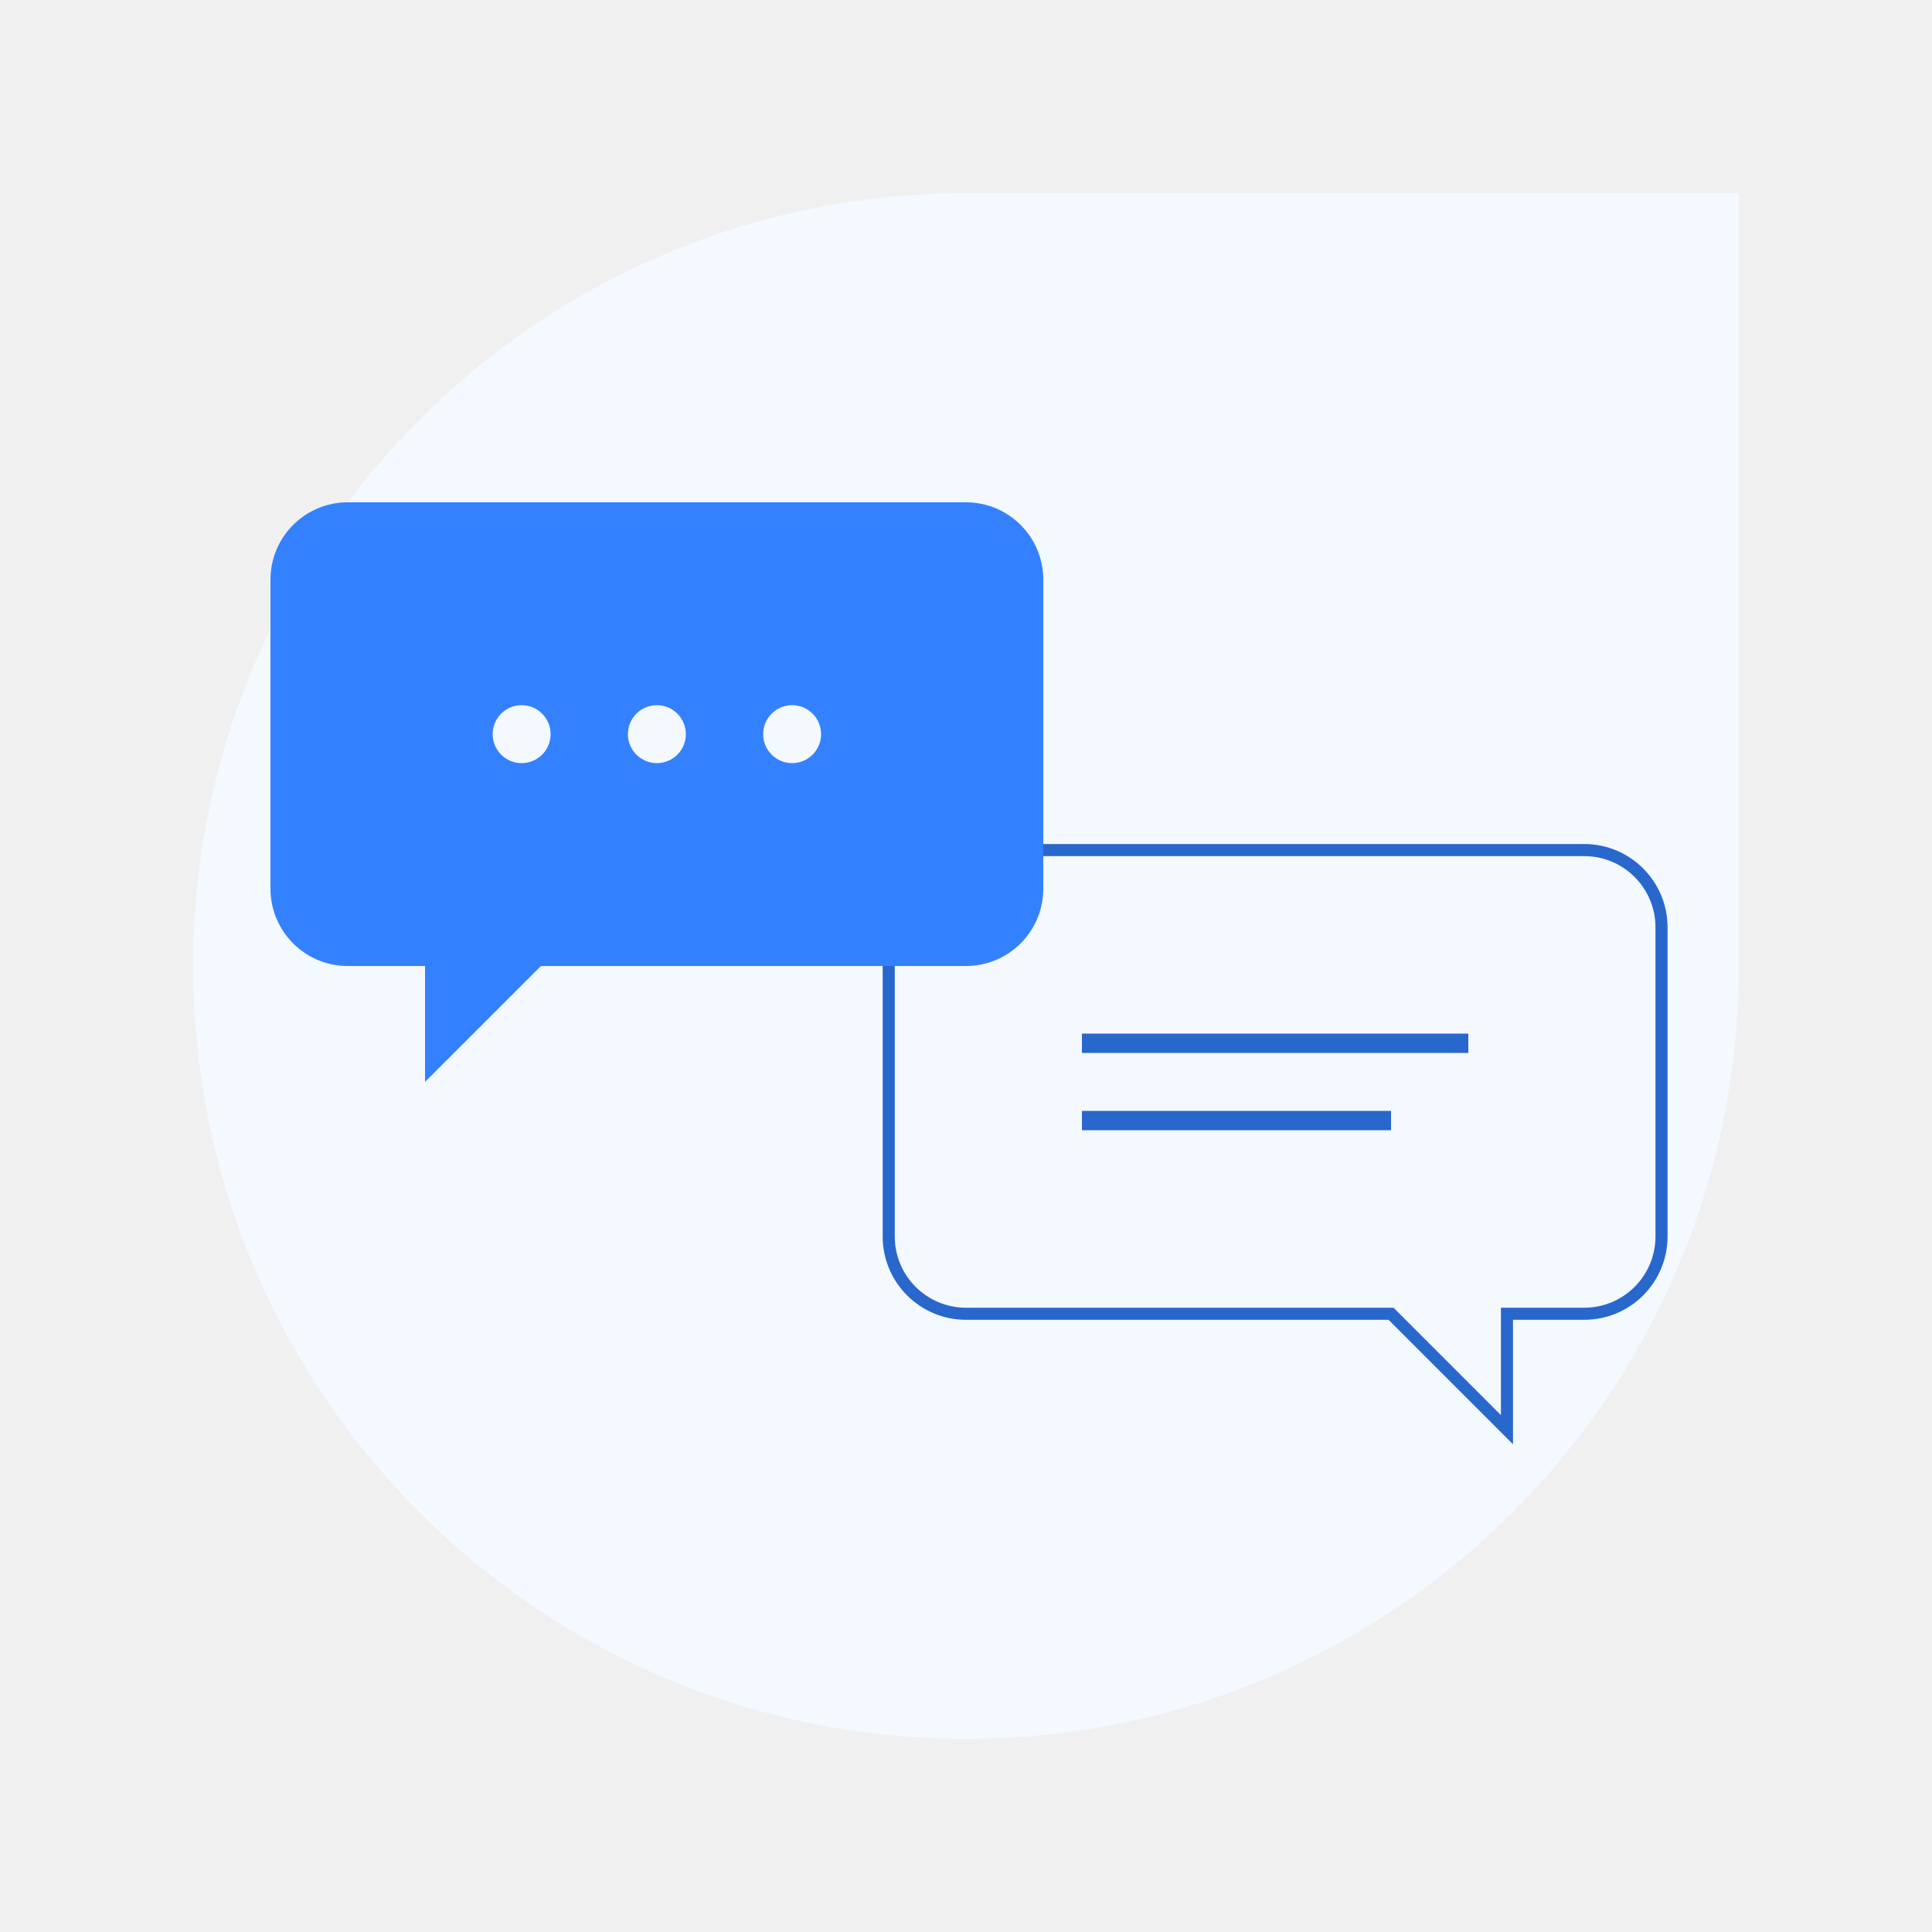
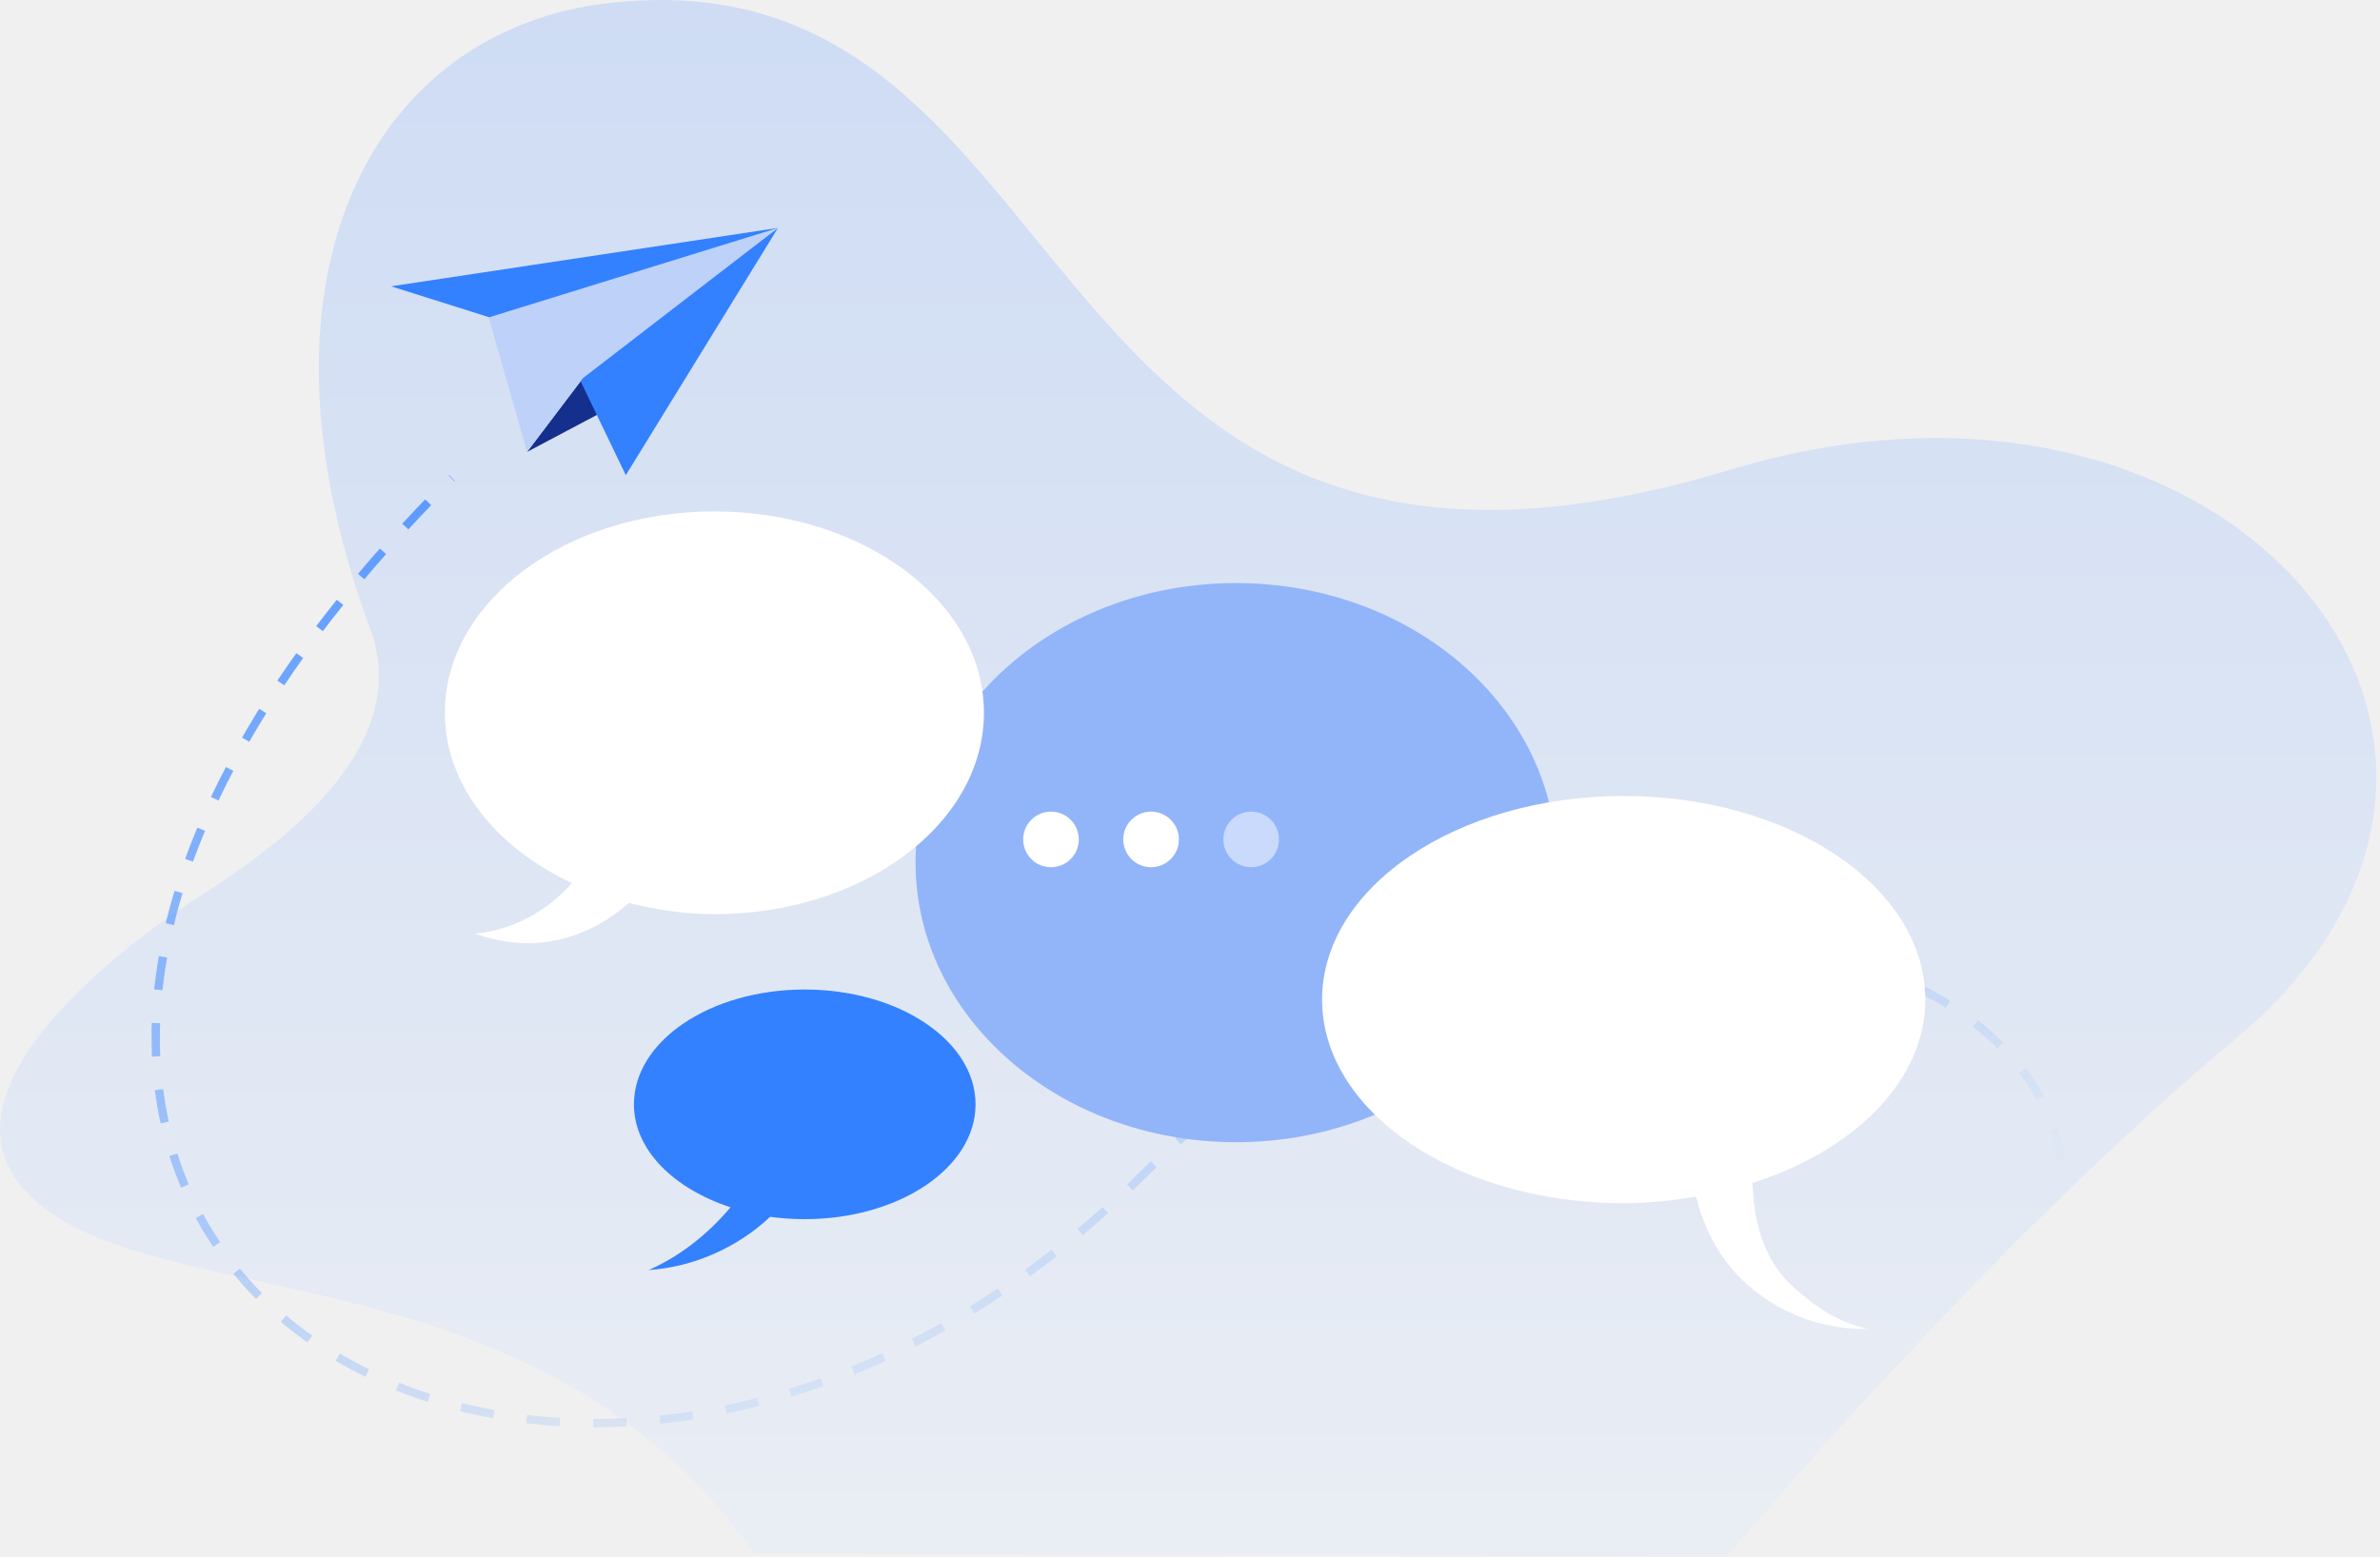
- <svg xmlns="http://www.w3.org/2000/svg" width="200" height="200" fill="none">
-   <path d="M20 100c0-44.183 35.817-80 80-80h80v80c0 44.183-35.817 80-80 80s-80-35.817-80-80Z" fill="#F4F8FF" />
-   <path d="M156 136h-.625v-.625H156V136Zm0 12h.625v1.509l-1.067-1.067L156 148Zm-12-12v-.625h.259l.183.183L144 136Zm27.375-40A7.375 7.375 0 0 0 164 88.625v-1.25A8.625 8.625 0 0 1 172.625 96h-1.25Zm0 32V96h1.25v32h-1.25ZM164 135.375a7.375 7.375 0 0 0 7.375-7.375h1.25a8.626 8.626 0 0 1-8.625 8.625v-1.25Zm-8 0h8v1.25h-8v-1.25Zm.625.625v12h-1.25v-12h1.25Zm-1.067 12.442-12-12 .884-.884 12 12-.884.884ZM100 135.375h44v1.25h-44v-1.25ZM92.625 128a7.375 7.375 0 0 0 7.375 7.375v1.25A8.625 8.625 0 0 1 91.375 128h1.25Zm0-32v32h-1.25V96h1.25ZM100 88.625A7.375 7.375 0 0 0 92.625 96h-1.25A8.625 8.625 0 0 1 100 87.375v1.25Zm64 0h-64v-1.25h64v1.25Z" fill="#2867CC" />
-   <path fill-rule="evenodd" clip-rule="evenodd" d="M152 107h-40v2h40v-2Zm-8 8h-32v2h32v-2Z" fill="#2867CC" />
-   <path fill-rule="evenodd" clip-rule="evenodd" d="M28 60a8 8 0 0 1 8-8h64a8 8 0 0 1 8 8v32a8 8 0 0 1-8 8H56l-12 12v-12h-8a8 8 0 0 1-8-8V60Zm26 19a3 3 0 1 0 0-6 3 3 0 0 0 0 6Zm14 0a3 3 0 1 0 0-6 3 3 0 0 0 0 6Zm17-3a3 3 0 1 1-6 0 3 3 0 0 1 6 0Z" fill="#3381FF" />
+ <svg xmlns="http://www.w3.org/2000/svg" width="214" height="140" fill="none">
+   <path opacity=".25" d="M18.053 80.55c6.866-4.373 19.22-13.215 15.238-23.982C21.497 24.691 33.578 2.673 54.778.27c44.165-5 36.059 61.558 100.803 41.98 45.266-13.691 76.839 24.972 45.436 51.184-22.6 18.863-45.754 46.567-45.754 46.567l-87.46-.316c-17.813-25.386-48.663-22.213-61.81-29.709-16.431-9.365 5.43-25.205 12.058-29.425" fill="url(#a)" />
+   <path d="m52.416 34.008-5.027 6.64 6.658-3.528-1.63-3.112Z" fill="#152F8C" />
+   <path d="M69.95 20.5 51.992 33.847l4.279 8.89 13.68-22.235Z" fill="#3381FF" />
+   <path d="M69.951 20.5 43.71 27.76l3.68 12.89 5.027-6.641 17.535-13.507Z" fill="#BED1F9" />
+   <path d="m69.951 20.5-34.784 5.253 8.82 2.782L69.952 20.5Z" fill="#3381FF" />
+   <path d="M176 125.643c34-34-30.802-62.387-72.952-20.256C50.36 158.052-27.456 111.059 40.633 43" stroke="url(#b)" stroke-width=".75" stroke-dasharray="3 3" />
+   <path d="M111.137 102.732c15.913 0 28.813-11.257 28.813-25.144 0-13.887-12.9-25.144-28.813-25.144-15.913 0-28.814 11.257-28.814 25.144 0 13.887 12.9 25.144 28.814 25.144Z" fill="#92B5F9" />
+   <path d="M64.236 46C50.85 46 40 54.108 40 64.102c0 6.483 4.596 12.127 11.428 15.325-2.22 2.533-5.382 4.263-8.737 4.543 3.337 1.17 6.5 1.188 9.767-.158 1.503-.629 2.884-1.537 4.09-2.603 2.428.611 4.98 1.013 7.688 1.013 13.384 0 24.235-8.107 24.235-18.12C88.471 54.108 77.621 46 64.235 46Zm108.879 43.907c0-10.117-12.144-18.313-27.118-18.313-14.975 0-27.119 8.196-27.119 18.313 0 10.117 12.144 18.312 27.119 18.312 2.254 0 4.42-.245 6.517-.594.594 2.481 1.73 4.84 3.425 6.744 2.988 3.338 7.496 5.277 11.987 5.155-2.814-.664-4.683-1.957-6.832-3.914-1.957-1.782-2.988-4.421-3.338-7.059-.087-.699-.122-1.433-.192-2.15 9.173-2.935 15.551-9.19 15.551-16.494Z" fill="#fff" />
+   <path d="M72.36 89C63.866 89 57 93.63 57 99.327c0 4.089 3.565 7.583 8.684 9.261-2.01 2.393-4.508 4.385-7.356 5.644 4.071-.28 7.985-2.027 10.92-4.788.997.14 2.045.21 3.111.21 8.492 0 15.36-4.631 15.36-10.327C87.718 93.63 80.833 89 72.358 89Z" fill="#3381FF" />
+   <circle cx="94.5" cy="75.5" r="2.5" fill="#fff" />
+   <circle cx="103.5" cy="75.5" r="2.5" fill="#fff" />
+   <circle cx="112.5" cy="75.5" r="2.5" fill="#fff" fill-opacity=".5" />
+   <defs>
+     <linearGradient id="a" x1="106.833" y1="0" x2="106.833" y2="140" gradientUnits="userSpaceOnUse">
+       <stop stop-color="#69A0FF" />
+       <stop offset="1" stop-color="#D6E5FF" />
+     </linearGradient>
+     <linearGradient id="b" x1="39.5" y1="43" x2="68.5" y2="140.5" gradientUnits="userSpaceOnUse">
+       <stop stop-color="#5B9AFF" />
+       <stop offset="1" stop-color="#5B9AFF" stop-opacity="0" />
+     </linearGradient>
+   </defs>
</svg>
